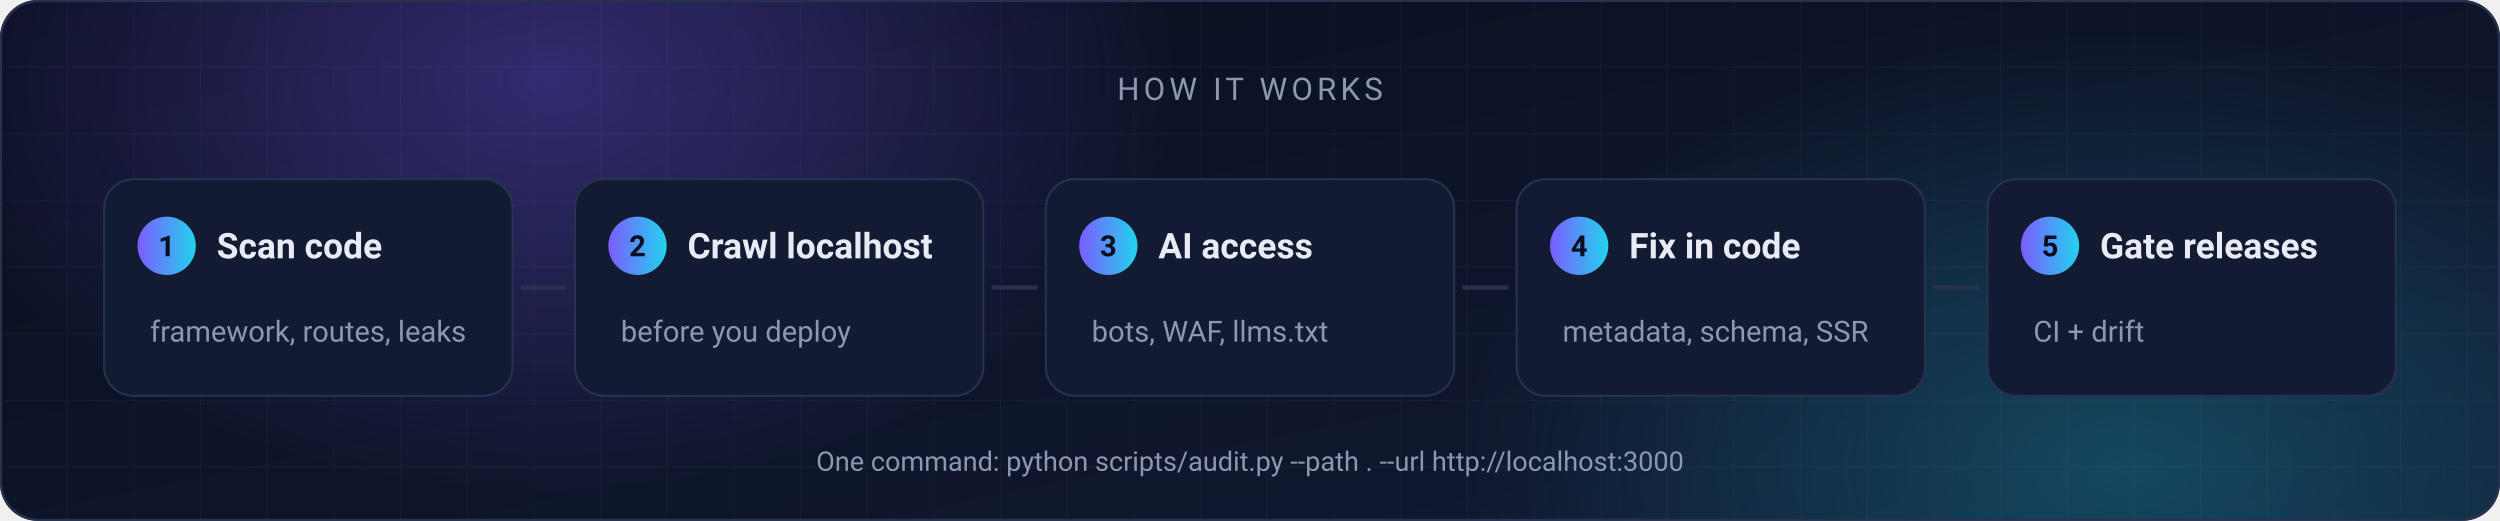
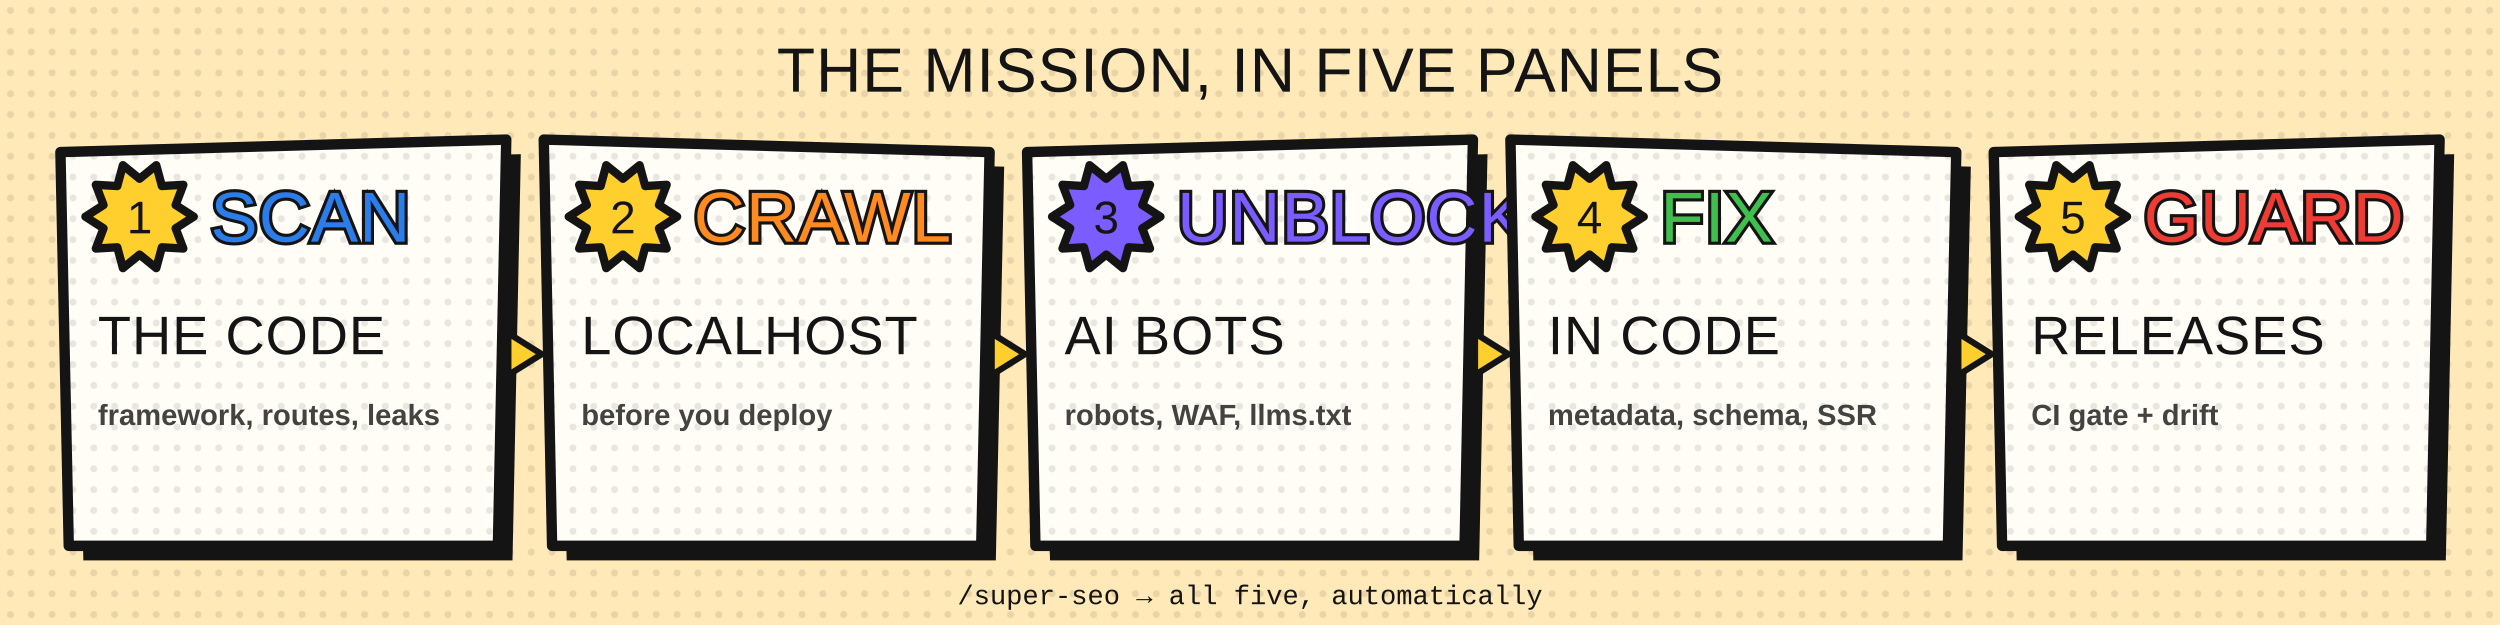
- <svg xmlns="http://www.w3.org/2000/svg" width="1200" height="250" viewBox="0 0 1200 250" role="img" aria-labelledby="t d">
+ <svg xmlns="http://www.w3.org/2000/svg" width="1200" height="300" viewBox="0 0 1200 300" role="img" aria-labelledby="t d">
  <defs>
-     <linearGradient id="bg" x1="0" y1="0" x2="1" y2="1">
-       <stop offset="0" stop-color="#0a0f1f" />
-       <stop offset="1" stop-color="#111a33" />
-     </linearGradient>
-     <linearGradient id="acc" x1="0" y1="0" x2="1" y2="0">
-       <stop offset="0" stop-color="#7c5cff" />
-       <stop offset="1" stop-color="#22d3ee" />
-     </linearGradient>
-     <radialGradient id="glowA" cx="0.5" cy="0.5" r="0.5">
-       <stop offset="0" stop-color="#7c5cff" stop-opacity="0.35" />
-       <stop offset="1" stop-color="#7c5cff" stop-opacity="0" />
-     </radialGradient>
-     <radialGradient id="glowB" cx="0.5" cy="0.5" r="0.5">
-       <stop offset="0" stop-color="#22d3ee" stop-opacity="0.25" />
-       <stop offset="1" stop-color="#22d3ee" stop-opacity="0" />
-     </radialGradient>
-     <pattern id="grid" width="32" height="32" patternUnits="userSpaceOnUse">
-       <path d="M32 0H0V32" fill="none" stroke="#ffffff" stroke-opacity="0.035" />
+     <pattern id="dots" width="10" height="10" patternUnits="userSpaceOnUse">
+       <circle cx="5" cy="5" r="1.7" fill="#141414" fill-opacity="0.10" />
    </pattern>
-     <clipPath id="round">
-       <rect width="1200" height="250" rx="18" />
-     </clipPath>
+     <pattern id="dotsY" width="9" height="9" patternUnits="userSpaceOnUse">
+       <rect width="9" height="9" fill="#ffcf2e" />
+       <circle cx="4.5" cy="4.5" r="2.1" fill="#ff8a1f" fill-opacity="0.55" />
+     </pattern>
+     <pattern id="dotsB" width="9" height="9" patternUnits="userSpaceOnUse">
+       <rect width="9" height="9" fill="#2b7de9" />
+       <circle cx="4.5" cy="4.5" r="2.2" fill="#1b4fa8" fill-opacity="0.6" />
+     </pattern>
+     <pattern id="dotsR" width="9" height="9" patternUnits="userSpaceOnUse">
+       <rect width="9" height="9" fill="#ee3b34" />
+       <circle cx="4.5" cy="4.5" r="2.2" fill="#a8201b" fill-opacity="0.55" />
+     </pattern>
+     <pattern id="dotsC" width="9" height="9" patternUnits="userSpaceOnUse">
+       <rect width="9" height="9" fill="#19c2b0" />
+       <circle cx="4.5" cy="4.5" r="2.1" fill="#0d7d72" fill-opacity="0.5" />
+     </pattern>
  </defs>
  <style>
- text{font-family:ui-sans-serif, -apple-system, 'Segoe UI', Roboto, Helvetica, Arial, sans-serif} .mono{font-family:ui-monospace, SFMono-Regular, Menlo, Consolas, 'Liberation Mono', monospace}
- @keyframes floatA{0%,100%{transform:translate(0,0)}50%{transform:translate(40px,18px)}}
- @keyframes floatB{0%,100%{transform:translate(0,0)}50%{transform:translate(-36px,-14px)}}
- .fa{animation:floatA 14s ease-in-out infinite} .fb{animation:floatB 17s ease-in-out infinite}
- @keyframes k1{0%{opacity:0}5.33%{opacity:0}9.33%{opacity:1}22.67%{opacity:1}26.67%{opacity:0}100%{opacity:0}}.k1{animation:k1 7.5s linear infinite}
- @keyframes k2{0%{opacity:0}18.67%{opacity:0}20.67%{opacity:1}25.33%{opacity:1}27.33%{opacity:0}100%{opacity:0}}.k2{animation:k2 7.5s linear infinite}
- @keyframes k3{0%{opacity:0}21.33%{opacity:0}25.33%{opacity:1}38.67%{opacity:1}42.67%{opacity:0}100%{opacity:0}}.k3{animation:k3 7.5s linear infinite}
- @keyframes k4{0%{opacity:0}34.67%{opacity:0}36.67%{opacity:1}41.33%{opacity:1}43.33%{opacity:0}100%{opacity:0}}.k4{animation:k4 7.5s linear infinite}
- @keyframes k5{0%{opacity:0}37.33%{opacity:0}41.33%{opacity:1}54.67%{opacity:1}58.67%{opacity:0}100%{opacity:0}}.k5{animation:k5 7.5s linear infinite}
- @keyframes k6{0%{opacity:0}50.67%{opacity:0}52.67%{opacity:1}57.33%{opacity:1}59.33%{opacity:0}100%{opacity:0}}.k6{animation:k6 7.5s linear infinite}
- @keyframes k7{0%{opacity:0}53.33%{opacity:0}57.33%{opacity:1}70.67%{opacity:1}74.67%{opacity:0}100%{opacity:0}}.k7{animation:k7 7.5s linear infinite}
- @keyframes k8{0%{opacity:0}66.67%{opacity:0}68.67%{opacity:1}73.33%{opacity:1}75.33%{opacity:0}100%{opacity:0}}.k8{animation:k8 7.5s linear infinite}
- @keyframes k9{0%{opacity:0}69.33%{opacity:0}73.33%{opacity:1}86.67%{opacity:1}90.67%{opacity:0}100%{opacity:0}}.k9{animation:k9 7.5s linear infinite}
- @media (prefers-reduced-motion: reduce){*{animation:none!important} .initial{opacity:0!important} .final{opacity:1!important;transform:none!important}}
+ text{font-family:'Trebuchet MS', 'Segoe UI', Verdana, Arial, sans-serif} .h{font-family:Impact, 'Arial Black', 'Helvetica Neue', Arial, sans-serif;letter-spacing:.5px} .m{font-family:ui-monospace, Menlo, Consolas, 'Liberation Mono', monospace}
+ @keyframes bob{0%,100%{transform:translateY(0)}50%{transform:translateY(-6px)}}
+ @keyframes blink{0%,92%,100%{transform:scaleY(1)}95%{transform:scaleY(.1)}}
+ @keyframes flap{0%,100%{transform:skewX(0deg) scaleX(1)}50%{transform:skewX(-7deg) scaleX(1.06)}}
+ @keyframes spin{to{transform:rotate(360deg)}}
+ @keyframes jitter{0%,100%{transform:translate(0,0) rotate(0)}25%{transform:translate(1px,-1px) rotate(-1deg)}75%{transform:translate(-1px,1px) rotate(1deg)}}
+ .bob{animation:bob 2.4s ease-in-out infinite;transform-box:fill-box}
+ .eye{animation:blink 4s infinite;transform-box:fill-box;transform-origin:center}
+ .cape{animation:flap .7s ease-in-out infinite;transform-box:fill-box;transform-origin:left center}
+ .spin{animation:spin 14s linear infinite;transform-box:fill-box;transform-origin:center}
+ .jit{animation:jitter .35s steps(2) infinite;transform-box:fill-box;transform-origin:center}
+ @keyframes a1{0.0%{transform:scale(0);opacity:0}3.33%{transform:scale(0);opacity:0}5.33%{transform:scale(1.25);opacity:1}6.89%{transform:scale(1);opacity:1}93.33%{transform:scale(1);opacity:1}95.56%{transform:scale(0);opacity:0}100.0%{transform:scale(0);opacity:0}}.a1{animation:a1 9.0s linear infinite;transform-box:fill-box;transform-origin:center;}
+ @keyframes a2{0.0%{opacity:0}3.33%{opacity:0}5.56%{opacity:1}17.78%{opacity:1}20.0%{opacity:0}100.0%{opacity:0}}.a2{animation:a2 9.0s linear infinite;}
+ @keyframes a3{0.0%{transform:scale(0);opacity:0}17.78%{transform:scale(0);opacity:0}19.78%{transform:scale(1.25);opacity:1}21.33%{transform:scale(1);opacity:1}93.33%{transform:scale(1);opacity:1}95.56%{transform:scale(0);opacity:0}100.0%{transform:scale(0);opacity:0}}.a3{animation:a3 9.0s linear infinite;transform-box:fill-box;transform-origin:center;}
+ @keyframes a4{0.0%{opacity:0}17.78%{opacity:0}20.0%{opacity:1}32.22%{opacity:1}34.44%{opacity:0}100.0%{opacity:0}}.a4{animation:a4 9.0s linear infinite;}
+ @keyframes a5{0.0%{transform:scale(0);opacity:0}32.22%{transform:scale(0);opacity:0}34.22%{transform:scale(1.25);opacity:1}35.78%{transform:scale(1);opacity:1}93.33%{transform:scale(1);opacity:1}95.56%{transform:scale(0);opacity:0}100.0%{transform:scale(0);opacity:0}}.a5{animation:a5 9.0s linear infinite;transform-box:fill-box;transform-origin:center;}
+ @keyframes a6{0.0%{opacity:0}32.22%{opacity:0}34.44%{opacity:1}46.67%{opacity:1}48.89%{opacity:0}100.0%{opacity:0}}.a6{animation:a6 9.0s linear infinite;}
+ @keyframes a7{0.0%{transform:scale(0);opacity:0}46.67%{transform:scale(0);opacity:0}48.67%{transform:scale(1.25);opacity:1}50.22%{transform:scale(1);opacity:1}93.33%{transform:scale(1);opacity:1}95.56%{transform:scale(0);opacity:0}100.0%{transform:scale(0);opacity:0}}.a7{animation:a7 9.0s linear infinite;transform-box:fill-box;transform-origin:center;}
+ @keyframes a8{0.0%{opacity:0}46.67%{opacity:0}48.89%{opacity:1}61.11%{opacity:1}63.33%{opacity:0}100.0%{opacity:0}}.a8{animation:a8 9.0s linear infinite;}
+ @keyframes a9{0.0%{transform:scale(0);opacity:0}61.11%{transform:scale(0);opacity:0}63.11%{transform:scale(1.25);opacity:1}64.67%{transform:scale(1);opacity:1}93.33%{transform:scale(1);opacity:1}95.56%{transform:scale(0);opacity:0}100.0%{transform:scale(0);opacity:0}}.a9{animation:a9 9.0s linear infinite;transform-box:fill-box;transform-origin:center;}
+ @keyframes a10{0.0%{opacity:0}61.11%{opacity:0}63.33%{opacity:1}75.56%{opacity:1}77.78%{opacity:0}100.0%{opacity:0}}.a10{animation:a10 9.0s linear infinite;}
+ @media (prefers-reduced-motion: reduce){*{animation:none!important}.i0{opacity:0!important}.i1{opacity:1!important;transform:none!important}}
</style>
-   <g clip-path="url(#round)">
-     <rect width="1200" height="250" fill="url(#bg)" />
-     <rect width="1200" height="250" fill="url(#grid)" />
-     <ellipse class="fa" cx="264.0" cy="37.5" rx="300" ry="200" fill="url(#glowA)" />
-     <ellipse class="fb" cx="1020.0" cy="225.0" rx="320" ry="210" fill="url(#glowB)" />
-     <text x="600" y="48" text-anchor="middle" font-size="15" fill="#8d97b0" letter-spacing="2">HOW IT WORKS</text>
-     <rect x="50.0" y="86" width="196" height="104" rx="14" fill="#121b31" stroke="#26324f" />
-     <rect class="k1" x="50.0" y="86" width="196" height="104" rx="14" fill="none" stroke="url(#acc)" stroke-width="2" opacity="0" />
-     <circle cx="80.0" cy="118" r="14" fill="url(#acc)" />
-     <text x="80.0" y="123" text-anchor="middle" font-size="14" font-weight="700" fill="#0a0f1f">1</text>
-     <text x="104.0" y="124" font-size="17" font-weight="700" fill="#e8ebf4">Scan code</text>
-     <text x="72.0" y="164" font-size="14" fill="#8d97b0">framework, routes, leaks</text>
-     <line x1="250.0" y1="138" x2="272.0" y2="138" stroke="#26324f" stroke-width="2" />
-     <circle class="k2" cx="261.0" cy="138" r="4" fill="#22d3ee" opacity="0" />
-     <rect x="276.0" y="86" width="196" height="104" rx="14" fill="#121b31" stroke="#26324f" />
-     <rect class="k3" x="276.0" y="86" width="196" height="104" rx="14" fill="none" stroke="url(#acc)" stroke-width="2" opacity="0" />
-     <circle cx="306.0" cy="118" r="14" fill="url(#acc)" />
-     <text x="306.0" y="123" text-anchor="middle" font-size="14" font-weight="700" fill="#0a0f1f">2</text>
-     <text x="330.0" y="124" font-size="17" font-weight="700" fill="#e8ebf4">Crawl localhost</text>
-     <text x="298.0" y="164" font-size="14" fill="#8d97b0">before you deploy</text>
-     <line x1="476.0" y1="138" x2="498.0" y2="138" stroke="#26324f" stroke-width="2" />
-     <circle class="k4" cx="487.0" cy="138" r="4" fill="#22d3ee" opacity="0" />
-     <rect x="502.0" y="86" width="196" height="104" rx="14" fill="#121b31" stroke="#26324f" />
-     <rect class="k5" x="502.0" y="86" width="196" height="104" rx="14" fill="none" stroke="url(#acc)" stroke-width="2" opacity="0" />
-     <circle cx="532.0" cy="118" r="14" fill="url(#acc)" />
-     <text x="532.0" y="123" text-anchor="middle" font-size="14" font-weight="700" fill="#0a0f1f">3</text>
-     <text x="556.0" y="124" font-size="17" font-weight="700" fill="#e8ebf4">AI access</text>
-     <text x="524.0" y="164" font-size="14" fill="#8d97b0">bots, WAF, llms.txt</text>
-     <line x1="702.0" y1="138" x2="724.0" y2="138" stroke="#26324f" stroke-width="2" />
-     <circle class="k6" cx="713.0" cy="138" r="4" fill="#22d3ee" opacity="0" />
-     <rect x="728.0" y="86" width="196" height="104" rx="14" fill="#121b31" stroke="#26324f" />
-     <rect class="k7" x="728.0" y="86" width="196" height="104" rx="14" fill="none" stroke="url(#acc)" stroke-width="2" opacity="0" />
-     <circle cx="758.0" cy="118" r="14" fill="url(#acc)" />
-     <text x="758.0" y="123" text-anchor="middle" font-size="14" font-weight="700" fill="#0a0f1f">4</text>
-     <text x="782.0" y="124" font-size="17" font-weight="700" fill="#e8ebf4">Fix in code</text>
-     <text x="750.0" y="164" font-size="14" fill="#8d97b0">metadata, schema, SSR</text>
-     <line x1="928.0" y1="138" x2="950.0" y2="138" stroke="#26324f" stroke-width="2" />
-     <circle class="k8" cx="939.0" cy="138" r="4" fill="#22d3ee" opacity="0" />
-     <rect x="954.0" y="86" width="196" height="104" rx="14" fill="#121b31" stroke="#26324f" />
-     <rect class="k9" x="954.0" y="86" width="196" height="104" rx="14" fill="none" stroke="url(#acc)" stroke-width="2" opacity="0" />
-     <circle cx="984.0" cy="118" r="14" fill="url(#acc)" />
-     <text x="984.0" y="123" text-anchor="middle" font-size="14" font-weight="700" fill="#0a0f1f">5</text>
-     <text x="1008.0" y="124" font-size="17" font-weight="700" fill="#e8ebf4">Gate releases</text>
-     <text x="976.0" y="164" font-size="14" fill="#8d97b0">CI + drift</text>
-     <text x="600" y="226" text-anchor="middle" font-size="13" fill="#8d97b0">One command: python scripts/audit.py --path . --url http://localhost:3000</text>
+   <rect width="1200" height="300" fill="#ffe9b8" />
+   <rect width="1200" height="300" fill="url(#dots)" />
+   <text class="h" x="600.0" y="44" text-anchor="middle" font-size="30" fill="#141414">THE MISSION, IN FIVE PANELS</text>
+   <polygon points="36.0,80 250.0,74 246.0,269 40.0,269" fill="#141414" />
+   <polygon points="29.0,73 243.0,67 239.0,262 33.0,262" fill="#fffdf5" />
+   <polygon points="29.0,73 243.0,67 239.0,262 33.0,262" fill="url(#dots)" stroke="#141414" stroke-width="5" stroke-linejoin="round" />
+   <g class="a1 i1">
+     <polygon points="93.0,104.0 84.3,109.6 88.0,119.3 77.7,118.7 75.0,128.7 67.0,122.2 59.0,128.7 56.3,118.7 46.0,119.3 49.7,109.6 41.0,104.0 49.7,98.4 46.0,88.7 56.3,89.3 59.0,79.3 67.0,85.8 75.0,79.3 77.7,89.3 88.0,88.7 84.3,98.4" fill="#ffcf2e" stroke="#141414" stroke-width="4" stroke-linejoin="round" />
+     <text class="h" x="67.0" y="112" text-anchor="middle" font-size="22" fill="#141414">1</text>
  </g>
-   <rect x="0.5" y="0.5" width="1199" height="249" rx="18" fill="none" stroke="#26324f" />
+   <text class="h" x="101.0" y="116" font-size="34" fill="#2b7de9" stroke="#141414" stroke-width="3" paint-order="stroke">SCAN</text>
+   <text class="h" x="47.0" y="170" font-size="26" fill="#141414">THE CODE</text>
+   <text x="47.0" y="204" font-size="14" font-weight="700" fill="#141414" opacity="0.8">framework, routes, leaks</text>
+   <polygon class="a2" points="29.0,73 243.0,67 239.0,262 33.0,262" fill="none" stroke="#2b7de9" stroke-width="8" stroke-dasharray="14 8" opacity="0" />
+   <polygon points="244.0,160 260.0,170 244.0,180" fill="#ffcf2e" stroke="#141414" stroke-width="3" />
+   <polygon points="268.0,74 482.0,80 478.0,269 272.0,269" fill="#141414" />
+   <polygon points="261.0,67 475.0,73 471.0,262 265.0,262" fill="#fffdf5" />
+   <polygon points="261.0,67 475.0,73 471.0,262 265.0,262" fill="url(#dots)" stroke="#141414" stroke-width="5" stroke-linejoin="round" />
+   <g class="a3 i1">
+     <polygon points="325.0,104.0 316.3,109.6 320.0,119.3 309.7,118.7 307.0,128.7 299.0,122.2 291.0,128.7 288.3,118.7 278.0,119.3 281.7,109.6 273.0,104.0 281.7,98.4 278.0,88.7 288.3,89.3 291.0,79.3 299.0,85.8 307.0,79.3 309.7,89.3 320.0,88.7 316.3,98.4" fill="#ffcf2e" stroke="#141414" stroke-width="4" stroke-linejoin="round" />
+     <text class="h" x="299.0" y="112" text-anchor="middle" font-size="22" fill="#141414">2</text>
+   </g>
+   <text class="h" x="333.0" y="116" font-size="34" fill="#ff8a1f" stroke="#141414" stroke-width="3" paint-order="stroke">CRAWL</text>
+   <text class="h" x="279.0" y="170" font-size="26" fill="#141414">LOCALHOST</text>
+   <text x="279.0" y="204" font-size="14" font-weight="700" fill="#141414" opacity="0.8">before you deploy</text>
+   <polygon class="a4" points="261.0,67 475.0,73 471.0,262 265.0,262" fill="none" stroke="#ff8a1f" stroke-width="8" stroke-dasharray="14 8" opacity="0" />
+   <polygon points="476.0,160 492.0,170 476.0,180" fill="#ffcf2e" stroke="#141414" stroke-width="3" />
+   <polygon points="500.0,80 714.0,74 710.0,269 504.0,269" fill="#141414" />
+   <polygon points="493.0,73 707.0,67 703.0,262 497.0,262" fill="#fffdf5" />
+   <polygon points="493.0,73 707.0,67 703.0,262 497.0,262" fill="url(#dots)" stroke="#141414" stroke-width="5" stroke-linejoin="round" />
+   <g class="a5 i1">
+     <polygon points="557.0,104.0 548.3,109.6 552.0,119.3 541.7,118.7 539.0,128.7 531.0,122.2 523.0,128.7 520.3,118.7 510.0,119.3 513.7,109.6 505.0,104.0 513.7,98.4 510.0,88.7 520.3,89.3 523.0,79.3 531.0,85.8 539.0,79.3 541.7,89.3 552.0,88.7 548.3,98.4" fill="#7b5cff" stroke="#141414" stroke-width="4" stroke-linejoin="round" />
+     <text class="h" x="531.0" y="112" text-anchor="middle" font-size="22" fill="#141414">3</text>
+   </g>
+   <text class="h" x="565.0" y="116" font-size="34" fill="#7b5cff" stroke="#141414" stroke-width="3" paint-order="stroke">UNBLOCK</text>
+   <text class="h" x="511.0" y="170" font-size="26" fill="#141414">AI BOTS</text>
+   <text x="511.0" y="204" font-size="14" font-weight="700" fill="#141414" opacity="0.8">robots, WAF, llms.txt</text>
+   <polygon class="a6" points="493.0,73 707.0,67 703.0,262 497.0,262" fill="none" stroke="#7b5cff" stroke-width="8" stroke-dasharray="14 8" opacity="0" />
+   <polygon points="708.0,160 724.0,170 708.0,180" fill="#ffcf2e" stroke="#141414" stroke-width="3" />
+   <polygon points="732.0,74 946.0,80 942.0,269 736.0,269" fill="#141414" />
+   <polygon points="725.0,67 939.0,73 935.0,262 729.0,262" fill="#fffdf5" />
+   <polygon points="725.0,67 939.0,73 935.0,262 729.0,262" fill="url(#dots)" stroke="#141414" stroke-width="5" stroke-linejoin="round" />
+   <g class="a7 i1">
+     <polygon points="789.0,104.0 780.3,109.6 784.0,119.3 773.7,118.7 771.0,128.7 763.0,122.2 755.0,128.7 752.3,118.7 742.0,119.3 745.7,109.6 737.0,104.0 745.7,98.4 742.0,88.7 752.3,89.3 755.0,79.3 763.0,85.8 771.0,79.3 773.7,89.3 784.0,88.7 780.3,98.4" fill="#ffcf2e" stroke="#141414" stroke-width="4" stroke-linejoin="round" />
+     <text class="h" x="763.0" y="112" text-anchor="middle" font-size="22" fill="#141414">4</text>
+   </g>
+   <text class="h" x="797.0" y="116" font-size="34" fill="#3fbf4f" stroke="#141414" stroke-width="3" paint-order="stroke">FIX</text>
+   <text class="h" x="743.0" y="170" font-size="26" fill="#141414">IN CODE</text>
+   <text x="743.0" y="204" font-size="14" font-weight="700" fill="#141414" opacity="0.8">metadata, schema, SSR</text>
+   <polygon class="a8" points="725.0,67 939.0,73 935.0,262 729.0,262" fill="none" stroke="#3fbf4f" stroke-width="8" stroke-dasharray="14 8" opacity="0" />
+   <polygon points="940.0,160 956.0,170 940.0,180" fill="#ffcf2e" stroke="#141414" stroke-width="3" />
+   <polygon points="964.0,80 1178.0,74 1174.0,269 968.0,269" fill="#141414" />
+   <polygon points="957.0,73 1171.0,67 1167.0,262 961.0,262" fill="#fffdf5" />
+   <polygon points="957.0,73 1171.0,67 1167.0,262 961.0,262" fill="url(#dots)" stroke="#141414" stroke-width="5" stroke-linejoin="round" />
+   <g class="a9 i1">
+     <polygon points="1021.0,104.0 1012.3,109.6 1016.0,119.3 1005.7,118.7 1003.0,128.7 995.0,122.2 987.0,128.7 984.3,118.7 974.0,119.3 977.7,109.6 969.0,104.0 977.7,98.4 974.0,88.7 984.3,89.3 987.0,79.3 995.0,85.8 1003.0,79.3 1005.7,89.3 1016.0,88.7 1012.3,98.4" fill="#ffcf2e" stroke="#141414" stroke-width="4" stroke-linejoin="round" />
+     <text class="h" x="995.0" y="112" text-anchor="middle" font-size="22" fill="#141414">5</text>
+   </g>
+   <text class="h" x="1029.0" y="116" font-size="34" fill="#ee3b34" stroke="#141414" stroke-width="3" paint-order="stroke">GUARD</text>
+   <text class="h" x="975.0" y="170" font-size="26" fill="#141414">RELEASES</text>
+   <text x="975.0" y="204" font-size="14" font-weight="700" fill="#141414" opacity="0.8">CI gate + drift</text>
+   <polygon class="a10" points="957.0,73 1171.0,67 1167.0,262 961.0,262" fill="none" stroke="#ee3b34" stroke-width="8" stroke-dasharray="14 8" opacity="0" />
+   <text class="m" x="600.0" y="290" text-anchor="middle" font-size="13" fill="#141414">/super-seo   →   all five, automatically</text>
</svg>
